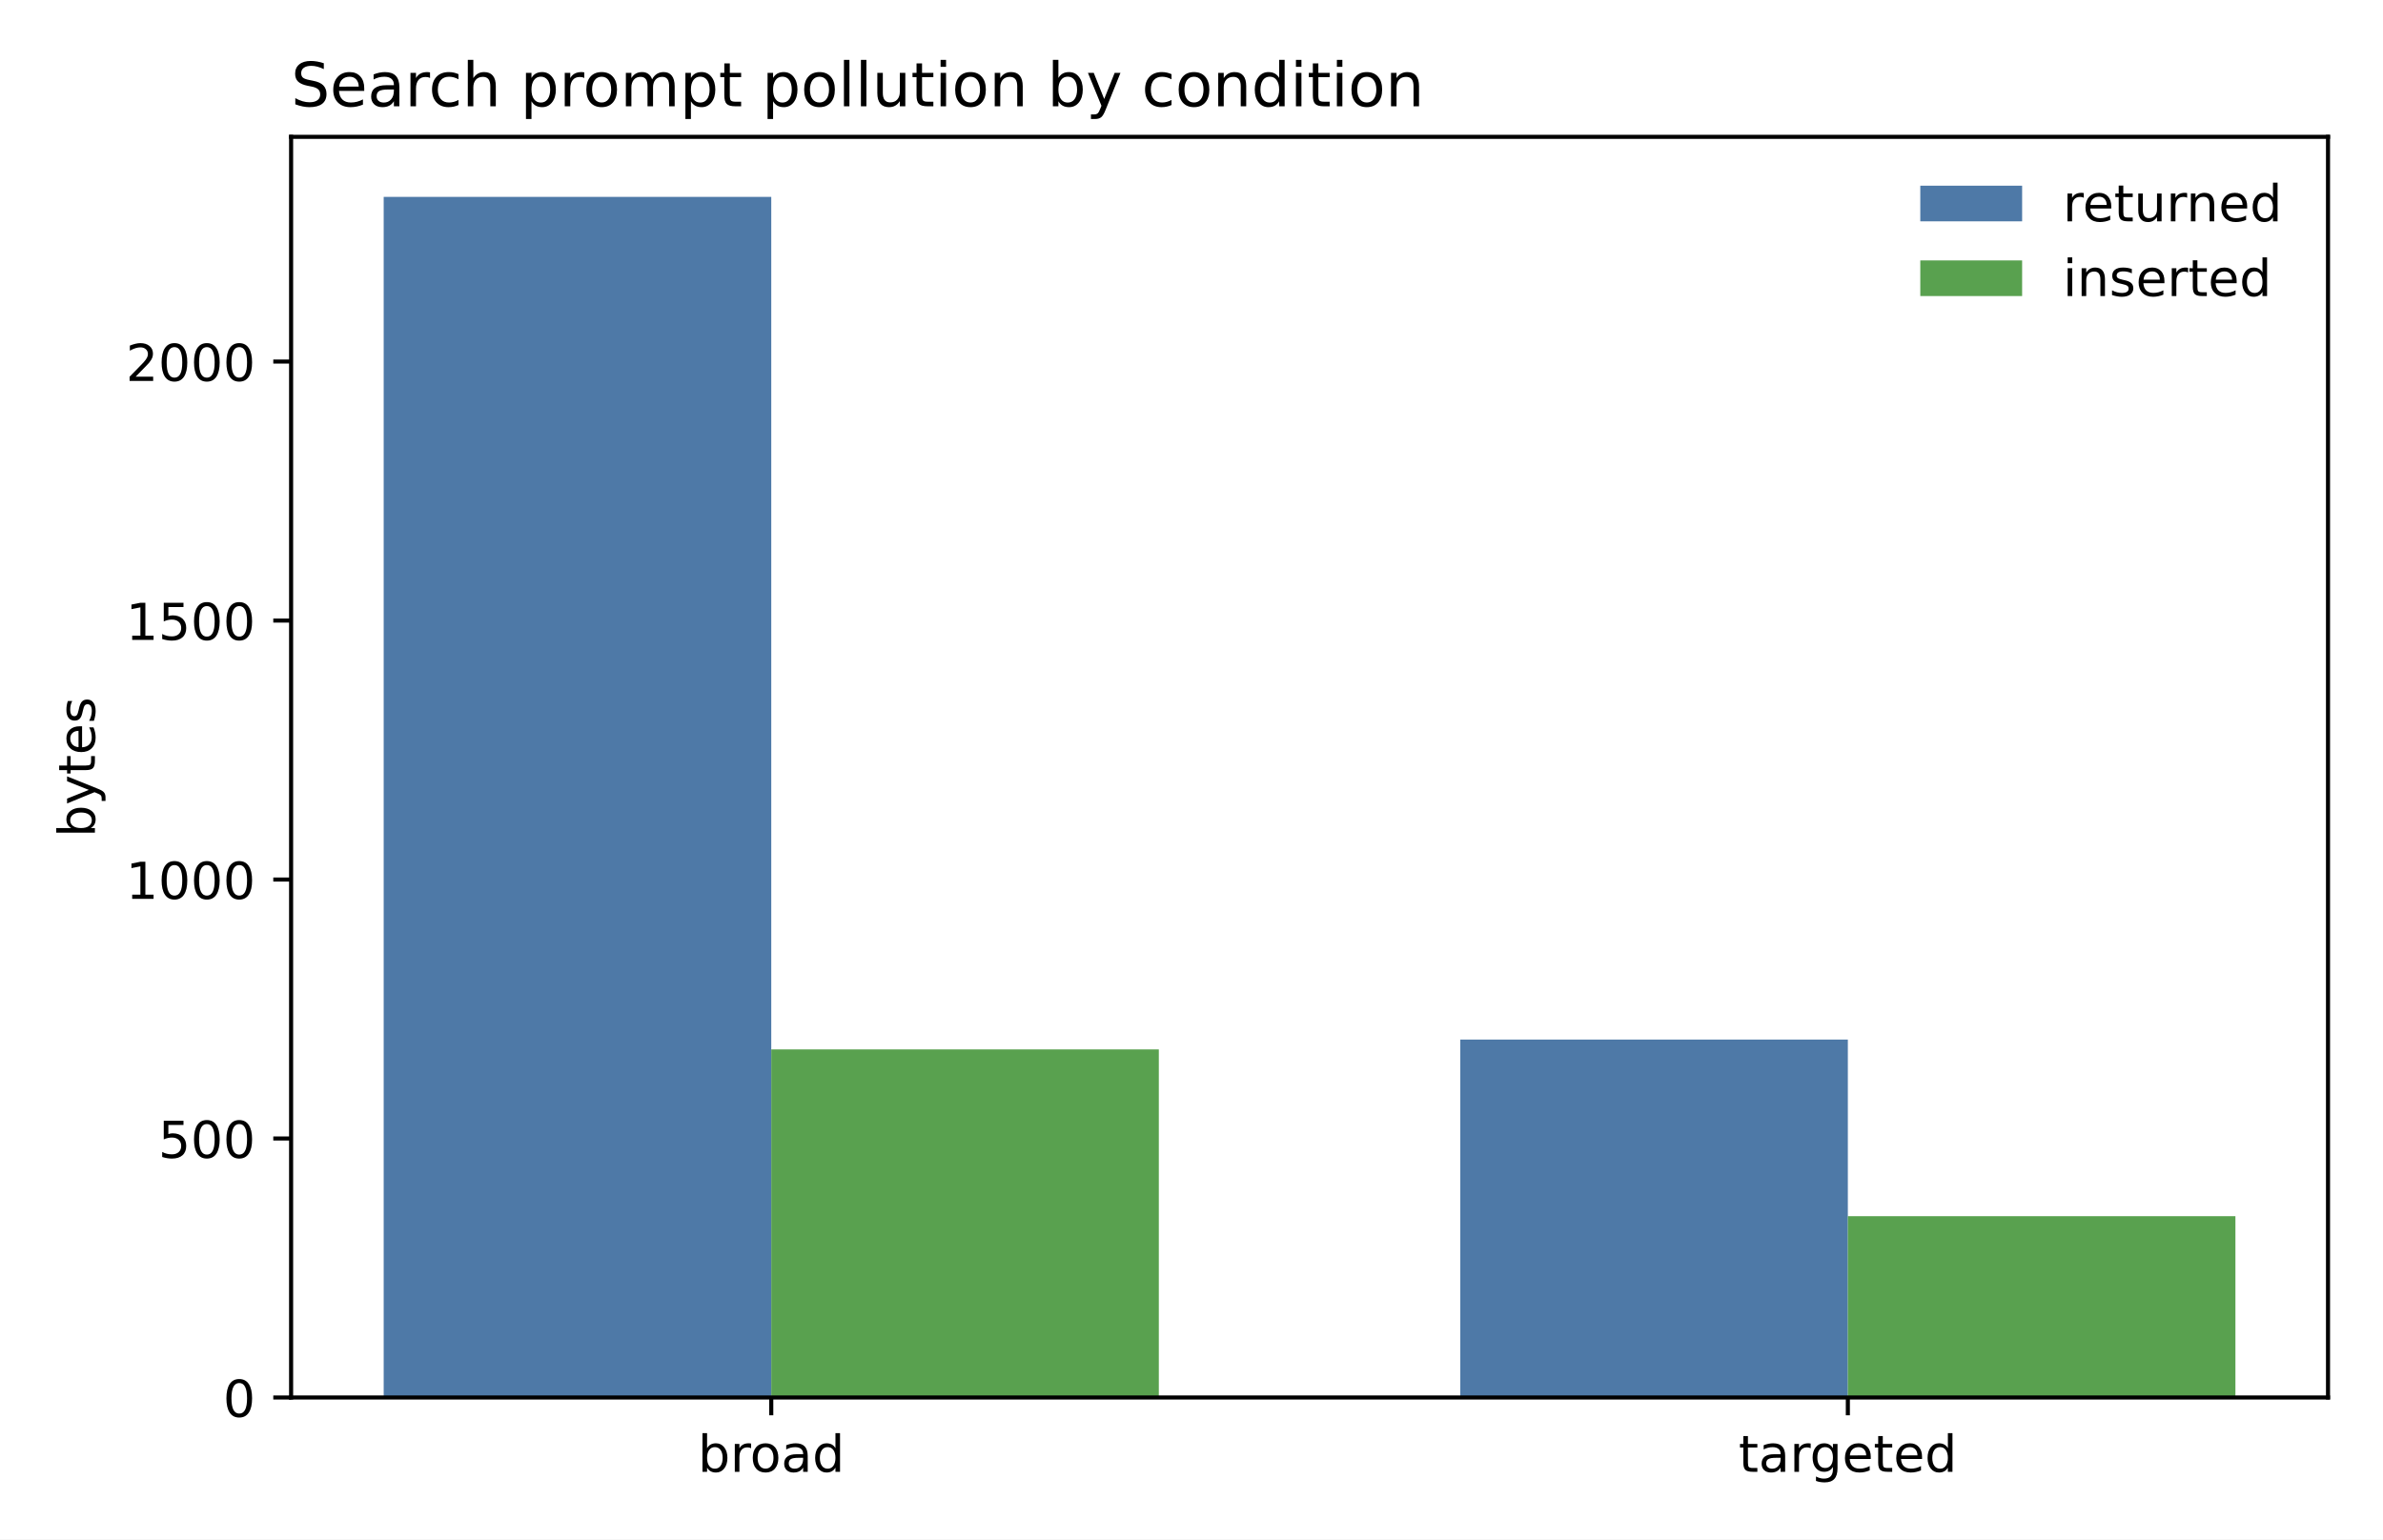
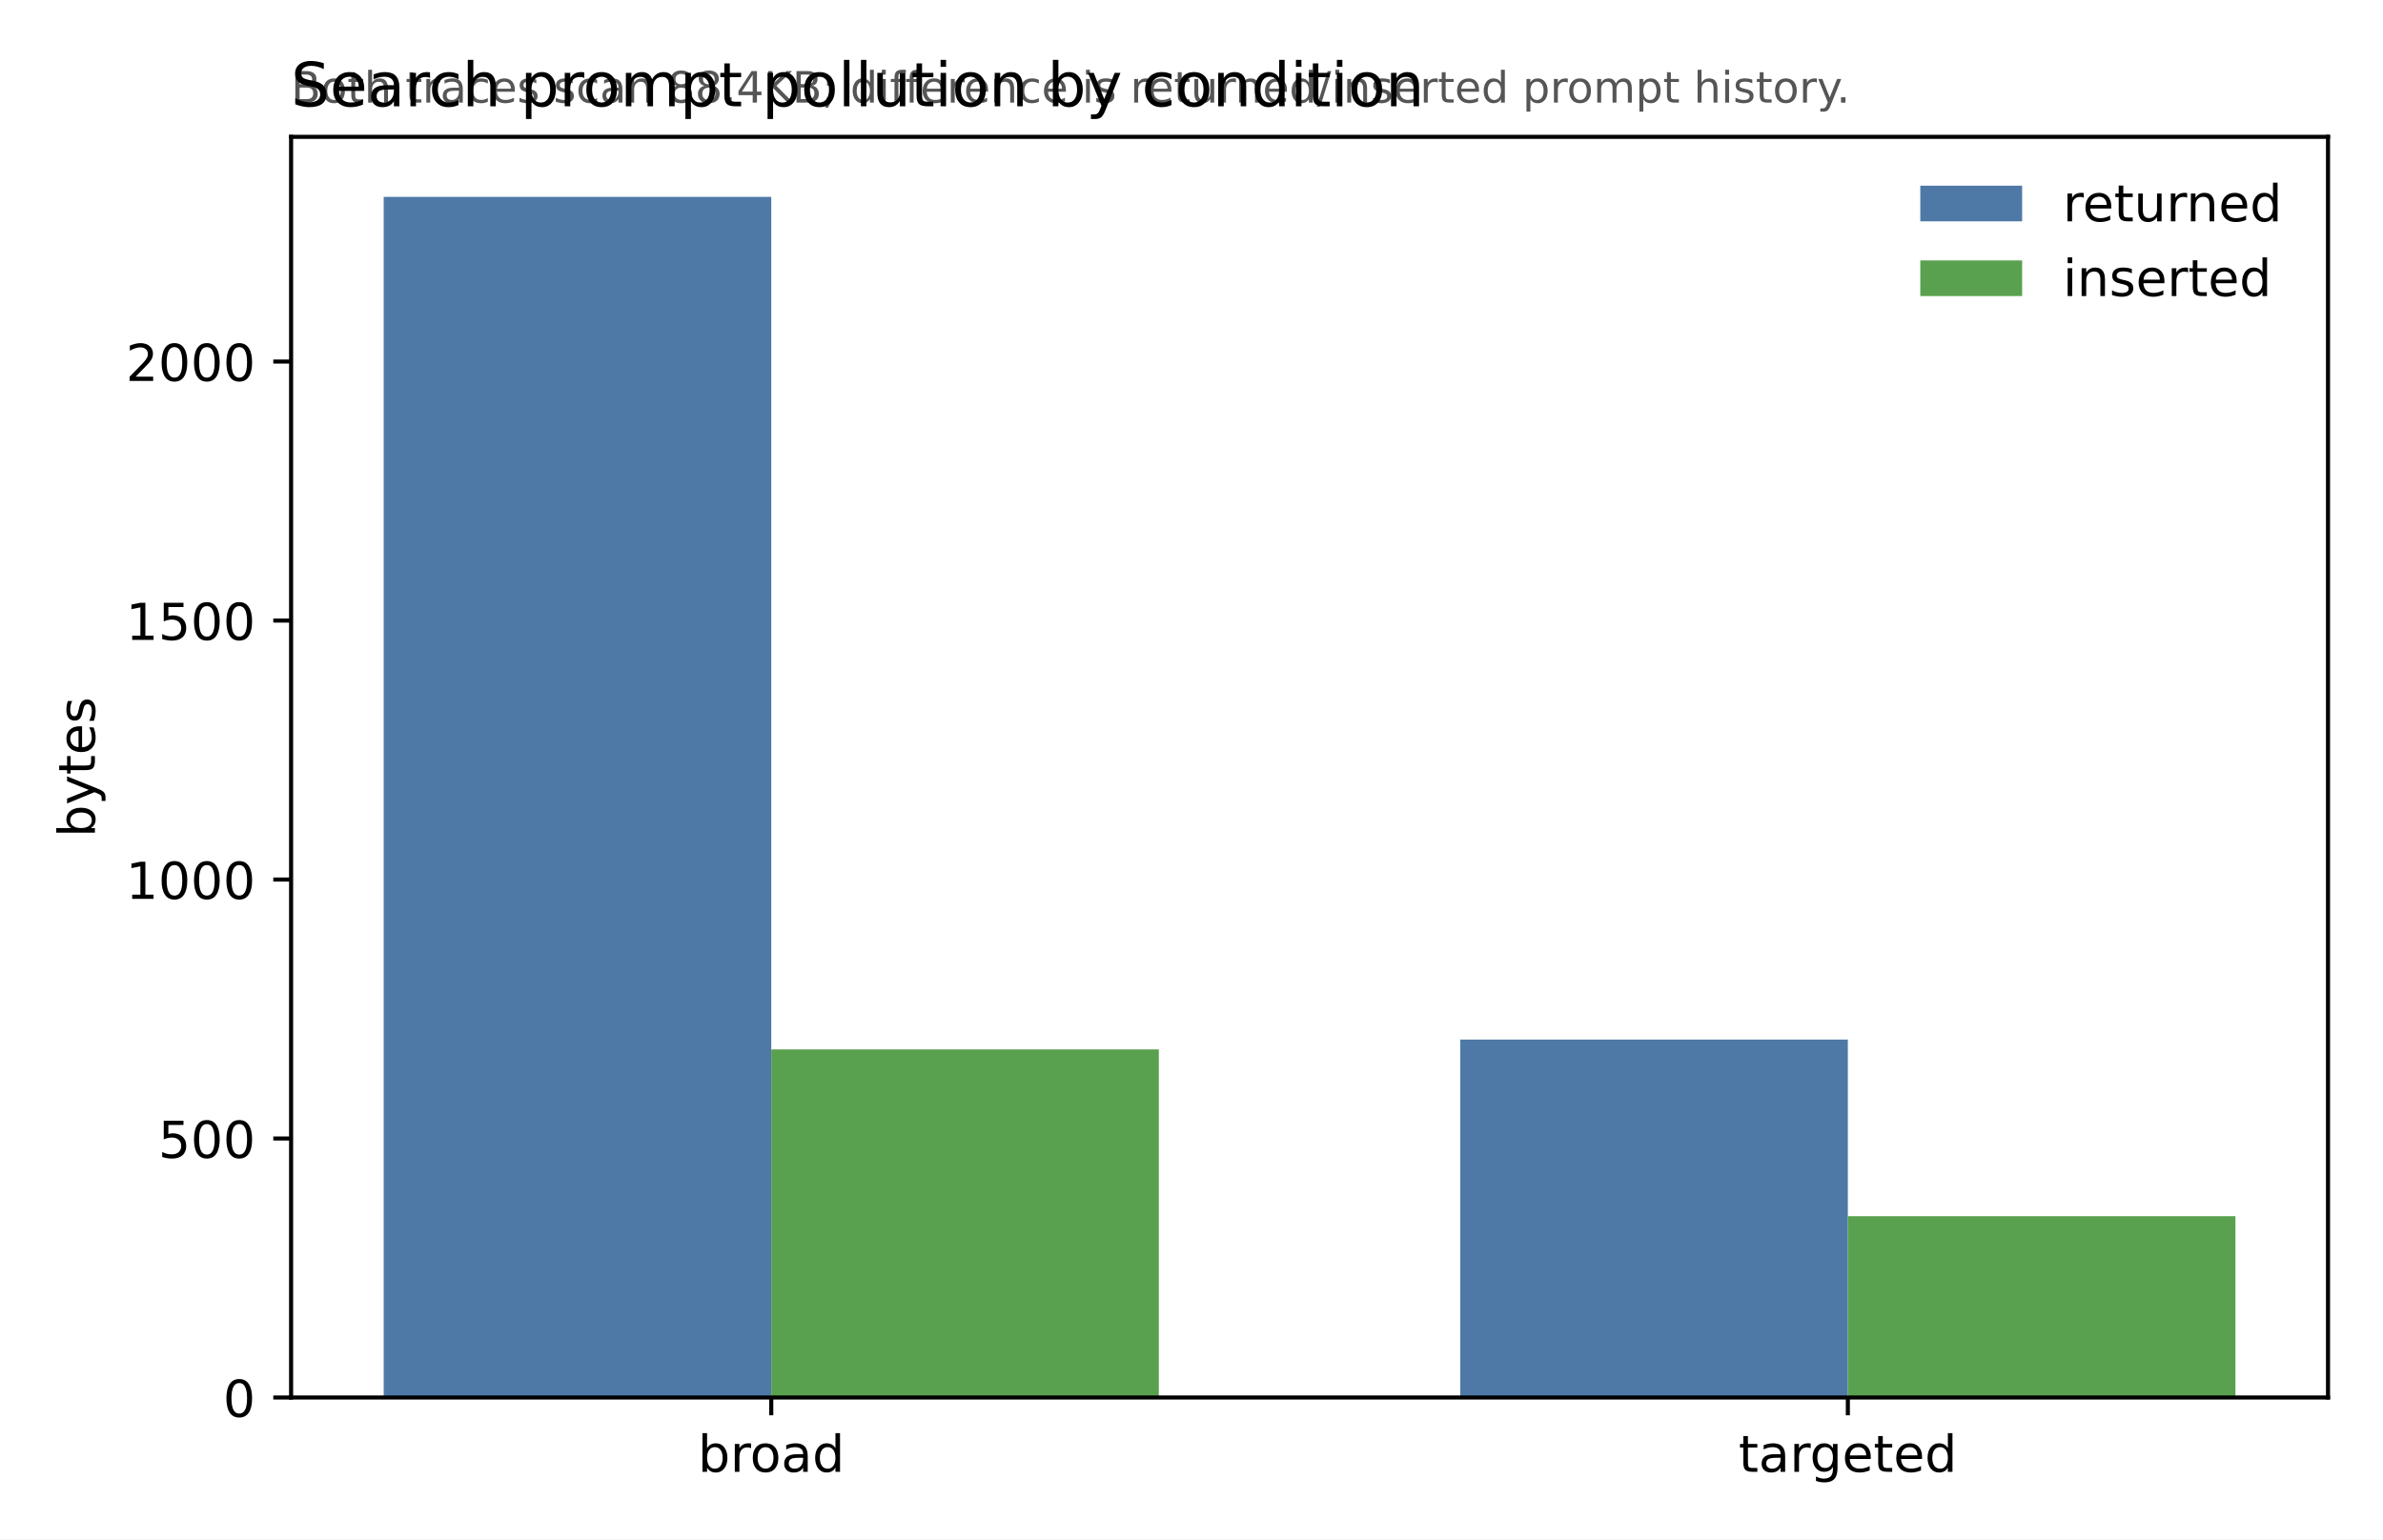
<svg xmlns="http://www.w3.org/2000/svg" xmlns:xlink="http://www.w3.org/1999/xlink" width="468pt" height="302.4pt" viewBox="0 0 468 302.4" version="1.1">
  <defs>
    <style type="text/css">*{stroke-linejoin: round; stroke-linecap: butt}</style>
  </defs>
  <g id="figure_1">
    <g id="patch_1">
      <path d="M 0 302.4  L 468 302.4  L 468 0  L 0 0  z " style="fill: #ffffff" />
    </g>
    <g id="axes_1">
      <g id="patch_2">
        <path d="M 57.17 274.52  L 457.2 274.52  L 457.2 26.88  L 57.17 26.88  z " style="fill: #ffffff" />
      </g>
      <g id="patch_3">
-         <path d="M 75.353 274.52  L 151.469 274.52  L 151.469 38.672  L 75.353 38.672  z " clip-path="url(#p40e9bee71d)" style="fill: #4e79a7" />
+         <path d="M 75.353 274.52  L 151.469 274.52  L 151.469 38.672  L 75.353 38.672  z " clip-path="url(#p3d61e616b3)" style="fill: #4e79a7" />
      </g>
      <g id="patch_4">
-         <path d="M 286.786 274.52  L 362.901 274.52  L 362.901 204.213  L 286.786 204.213  z " clip-path="url(#p40e9bee71d)" style="fill: #4e79a7" />
+         <path d="M 286.786 274.52  L 362.901 274.52  L 362.901 204.213  L 286.786 204.213  z " clip-path="url(#p3d61e616b3)" style="fill: #4e79a7" />
      </g>
      <g id="patch_5">
-         <path d="M 151.469 274.52  L 227.584 274.52  L 227.584 206.147  L 151.469 206.147  z " clip-path="url(#p40e9bee71d)" style="fill: #59a14f" />
+         <path d="M 151.469 274.52  L 227.584 274.52  L 227.584 206.147  L 151.469 206.147  z " clip-path="url(#p3d61e616b3)" style="fill: #59a14f" />
      </g>
      <g id="patch_6">
-         <path d="M 362.901 274.52  L 439.017 274.52  L 439.017 238.909  L 362.901 238.909  z " clip-path="url(#p40e9bee71d)" style="fill: #59a14f" />
+         <path d="M 362.901 274.52  L 439.017 274.52  L 439.017 238.909  L 362.901 238.909  z " clip-path="url(#p3d61e616b3)" style="fill: #59a14f" />
      </g>
      <g id="matplotlib.axis_1">
        <g id="xtick_1">
          <g id="line2d_1">
            <defs>
-               <path id="m422cef917a" d="M 0 0  L 0 3.5  " style="stroke: #000000; stroke-width: 0.8" />
+               <path id="m4317fa6d1b" d="M 0 0  L 0 3.5  " style="stroke: #000000; stroke-width: 0.8" />
            </defs>
            <g>
-               <use xlink:href="#m422cef917a" x="151.469" y="274.52" style="stroke: #000000; stroke-width: 0.8" />
+               <use xlink:href="#m4317fa6d1b" x="151.469" y="274.52" style="stroke: #000000; stroke-width: 0.8" />
            </g>
          </g>
          <g id="text_1">
            <g transform="translate(137.054 289.1184) scale(0.1 -0.1)">
              <defs>
                <path id="DejaVuSans-62" d="M 3116 1747  Q 3116 2381 2855 2742  Q 2594 3103 2138 3103  Q 1681 3103 1420 2742  Q 1159 2381 1159 1747  Q 1159 1113 1420 752  Q 1681 391 2138 391  Q 2594 391 2855 752  Q 3116 1113 3116 1747  z M 1159 2969  Q 1341 3281 1617 3432  Q 1894 3584 2278 3584  Q 2916 3584 3314 3078  Q 3713 2572 3713 1747  Q 3713 922 3314 415  Q 2916 -91 2278 -91  Q 1894 -91 1617 61  Q 1341 213 1159 525  L 1159 0  L 581 0  L 581 4863  L 1159 4863  L 1159 2969  z " transform="scale(0.015625)" />
                <path id="DejaVuSans-72" d="M 2631 2963  Q 2534 3019 2420 3045  Q 2306 3072 2169 3072  Q 1681 3072 1420 2755  Q 1159 2438 1159 1844  L 1159 0  L 581 0  L 581 3500  L 1159 3500  L 1159 2956  Q 1341 3275 1631 3429  Q 1922 3584 2338 3584  Q 2397 3584 2469 3576  Q 2541 3569 2628 3553  L 2631 2963  z " transform="scale(0.015625)" />
                <path id="DejaVuSans-6f" d="M 1959 3097  Q 1497 3097 1228 2736  Q 959 2375 959 1747  Q 959 1119 1226 758  Q 1494 397 1959 397  Q 2419 397 2687 759  Q 2956 1122 2956 1747  Q 2956 2369 2687 2733  Q 2419 3097 1959 3097  z M 1959 3584  Q 2709 3584 3137 3096  Q 3566 2609 3566 1747  Q 3566 888 3137 398  Q 2709 -91 1959 -91  Q 1206 -91 779 398  Q 353 888 353 1747  Q 353 2609 779 3096  Q 1206 3584 1959 3584  z " transform="scale(0.015625)" />
                <path id="DejaVuSans-61" d="M 2194 1759  Q 1497 1759 1228 1600  Q 959 1441 959 1056  Q 959 750 1161 570  Q 1363 391 1709 391  Q 2188 391 2477 730  Q 2766 1069 2766 1631  L 2766 1759  L 2194 1759  z M 3341 1997  L 3341 0  L 2766 0  L 2766 531  Q 2569 213 2275 61  Q 1981 -91 1556 -91  Q 1019 -91 701 211  Q 384 513 384 1019  Q 384 1609 779 1909  Q 1175 2209 1959 2209  L 2766 2209  L 2766 2266  Q 2766 2663 2505 2880  Q 2244 3097 1772 3097  Q 1472 3097 1187 3025  Q 903 2953 641 2809  L 641 3341  Q 956 3463 1253 3523  Q 1550 3584 1831 3584  Q 2591 3584 2966 3190  Q 3341 2797 3341 1997  z " transform="scale(0.015625)" />
                <path id="DejaVuSans-64" d="M 2906 2969  L 2906 4863  L 3481 4863  L 3481 0  L 2906 0  L 2906 525  Q 2725 213 2448 61  Q 2172 -91 1784 -91  Q 1150 -91 751 415  Q 353 922 353 1747  Q 353 2572 751 3078  Q 1150 3584 1784 3584  Q 2172 3584 2448 3432  Q 2725 3281 2906 2969  z M 947 1747  Q 947 1113 1208 752  Q 1469 391 1925 391  Q 2381 391 2643 752  Q 2906 1113 2906 1747  Q 2906 2381 2643 2742  Q 2381 3103 1925 3103  Q 1469 3103 1208 2742  Q 947 2381 947 1747  z " transform="scale(0.015625)" />
              </defs>
              <use xlink:href="#DejaVuSans-62" />
              <use xlink:href="#DejaVuSans-72" x="63.477" />
              <use xlink:href="#DejaVuSans-6f" x="102.34" />
              <use xlink:href="#DejaVuSans-61" x="163.521" />
              <use xlink:href="#DejaVuSans-64" x="224.801" />
            </g>
          </g>
        </g>
        <g id="xtick_2">
          <g id="line2d_2">
            <g>
-               <use xlink:href="#m422cef917a" x="362.901" y="274.52" style="stroke: #000000; stroke-width: 0.8" />
+               <use xlink:href="#m4317fa6d1b" x="362.901" y="274.52" style="stroke: #000000; stroke-width: 0.8" />
            </g>
          </g>
          <g id="text_2">
            <g transform="translate(341.4473 289.1184) scale(0.1 -0.1)">
              <defs>
                <path id="DejaVuSans-74" d="M 1172 4494  L 1172 3500  L 2356 3500  L 2356 3053  L 1172 3053  L 1172 1153  Q 1172 725 1289 603  Q 1406 481 1766 481  L 2356 481  L 2356 0  L 1766 0  Q 1100 0 847 248  Q 594 497 594 1153  L 594 3053  L 172 3053  L 172 3500  L 594 3500  L 594 4494  L 1172 4494  z " transform="scale(0.015625)" />
                <path id="DejaVuSans-67" d="M 2906 1791  Q 2906 2416 2648 2759  Q 2391 3103 1925 3103  Q 1463 3103 1205 2759  Q 947 2416 947 1791  Q 947 1169 1205 825  Q 1463 481 1925 481  Q 2391 481 2648 825  Q 2906 1169 2906 1791  z M 3481 434  Q 3481 -459 3084 -895  Q 2688 -1331 1869 -1331  Q 1566 -1331 1297 -1286  Q 1028 -1241 775 -1147  L 775 -588  Q 1028 -725 1275 -790  Q 1522 -856 1778 -856  Q 2344 -856 2625 -561  Q 2906 -266 2906 331  L 2906 616  Q 2728 306 2450 153  Q 2172 0 1784 0  Q 1141 0 747 490  Q 353 981 353 1791  Q 353 2603 747 3093  Q 1141 3584 1784 3584  Q 2172 3584 2450 3431  Q 2728 3278 2906 2969  L 2906 3500  L 3481 3500  L 3481 434  z " transform="scale(0.015625)" />
                <path id="DejaVuSans-65" d="M 3597 1894  L 3597 1613  L 953 1613  Q 991 1019 1311 708  Q 1631 397 2203 397  Q 2534 397 2845 478  Q 3156 559 3463 722  L 3463 178  Q 3153 47 2828 -22  Q 2503 -91 2169 -91  Q 1331 -91 842 396  Q 353 884 353 1716  Q 353 2575 817 3079  Q 1281 3584 2069 3584  Q 2775 3584 3186 3129  Q 3597 2675 3597 1894  z M 3022 2063  Q 3016 2534 2758 2815  Q 2500 3097 2075 3097  Q 1594 3097 1305 2825  Q 1016 2553 972 2059  L 3022 2063  z " transform="scale(0.015625)" />
              </defs>
              <use xlink:href="#DejaVuSans-74" />
              <use xlink:href="#DejaVuSans-61" x="39.209" />
              <use xlink:href="#DejaVuSans-72" x="100.488" />
              <use xlink:href="#DejaVuSans-67" x="139.852" />
              <use xlink:href="#DejaVuSans-65" x="203.328" />
              <use xlink:href="#DejaVuSans-74" x="264.852" />
              <use xlink:href="#DejaVuSans-65" x="304.061" />
              <use xlink:href="#DejaVuSans-64" x="365.584" />
            </g>
          </g>
        </g>
      </g>
      <g id="matplotlib.axis_2">
        <g id="ytick_1">
          <g id="line2d_3">
            <defs>
-               <path id="m26709b781e" d="M 0 0  L -3.5 0  " style="stroke: #000000; stroke-width: 0.8" />
+               <path id="mb0500acea9" d="M 0 0  L -3.5 0  " style="stroke: #000000; stroke-width: 0.8" />
            </defs>
            <g>
-               <use xlink:href="#m26709b781e" x="57.17" y="274.52" style="stroke: #000000; stroke-width: 0.8" />
+               <use xlink:href="#mb0500acea9" x="57.17" y="274.52" style="stroke: #000000; stroke-width: 0.8" />
            </g>
          </g>
          <g id="text_3">
            <g transform="translate(43.8075 278.3192) scale(0.1 -0.1)">
              <defs>
                <path id="DejaVuSans-30" d="M 2034 4250  Q 1547 4250 1301 3770  Q 1056 3291 1056 2328  Q 1056 1369 1301 889  Q 1547 409 2034 409  Q 2525 409 2770 889  Q 3016 1369 3016 2328  Q 3016 3291 2770 3770  Q 2525 4250 2034 4250  z M 2034 4750  Q 2819 4750 3233 4129  Q 3647 3509 3647 2328  Q 3647 1150 3233 529  Q 2819 -91 2034 -91  Q 1250 -91 836 529  Q 422 1150 422 2328  Q 422 3509 836 4129  Q 1250 4750 2034 4750  z " transform="scale(0.015625)" />
              </defs>
              <use xlink:href="#DejaVuSans-30" />
            </g>
          </g>
        </g>
        <g id="ytick_2">
          <g id="line2d_4">
            <g>
-               <use xlink:href="#m26709b781e" x="57.17" y="223.647" style="stroke: #000000; stroke-width: 0.8" />
+               <use xlink:href="#mb0500acea9" x="57.17" y="223.647" style="stroke: #000000; stroke-width: 0.8" />
            </g>
          </g>
          <g id="text_4">
            <g transform="translate(31.0825 227.4461) scale(0.1 -0.1)">
              <defs>
                <path id="DejaVuSans-35" d="M 691 4666  L 3169 4666  L 3169 4134  L 1269 4134  L 1269 2991  Q 1406 3038 1543 3061  Q 1681 3084 1819 3084  Q 2600 3084 3056 2656  Q 3513 2228 3513 1497  Q 3513 744 3044 326  Q 2575 -91 1722 -91  Q 1428 -91 1123 -41  Q 819 9 494 109  L 494 744  Q 775 591 1075 516  Q 1375 441 1709 441  Q 2250 441 2565 725  Q 2881 1009 2881 1497  Q 2881 1984 2565 2268  Q 2250 2553 1709 2553  Q 1456 2553 1204 2497  Q 953 2441 691 2322  L 691 4666  z " transform="scale(0.015625)" />
              </defs>
              <use xlink:href="#DejaVuSans-35" />
              <use xlink:href="#DejaVuSans-30" x="63.623" />
              <use xlink:href="#DejaVuSans-30" x="127.246" />
            </g>
          </g>
        </g>
        <g id="ytick_3">
          <g id="line2d_5">
            <g>
-               <use xlink:href="#m26709b781e" x="57.17" y="172.774" style="stroke: #000000; stroke-width: 0.8" />
+               <use xlink:href="#mb0500acea9" x="57.17" y="172.774" style="stroke: #000000; stroke-width: 0.8" />
            </g>
          </g>
          <g id="text_5">
            <g transform="translate(24.72 176.573) scale(0.1 -0.1)">
              <defs>
                <path id="DejaVuSans-31" d="M 794 531  L 1825 531  L 1825 4091  L 703 3866  L 703 4441  L 1819 4666  L 2450 4666  L 2450 531  L 3481 531  L 3481 0  L 794 0  L 794 531  z " transform="scale(0.015625)" />
              </defs>
              <use xlink:href="#DejaVuSans-31" />
              <use xlink:href="#DejaVuSans-30" x="63.623" />
              <use xlink:href="#DejaVuSans-30" x="127.246" />
              <use xlink:href="#DejaVuSans-30" x="190.869" />
            </g>
          </g>
        </g>
        <g id="ytick_4">
          <g id="line2d_6">
            <g>
-               <use xlink:href="#m26709b781e" x="57.17" y="121.901" style="stroke: #000000; stroke-width: 0.8" />
+               <use xlink:href="#mb0500acea9" x="57.17" y="121.901" style="stroke: #000000; stroke-width: 0.8" />
            </g>
          </g>
          <g id="text_6">
            <g transform="translate(24.72 125.7) scale(0.1 -0.1)">
              <use xlink:href="#DejaVuSans-31" />
              <use xlink:href="#DejaVuSans-35" x="63.623" />
              <use xlink:href="#DejaVuSans-30" x="127.246" />
              <use xlink:href="#DejaVuSans-30" x="190.869" />
            </g>
          </g>
        </g>
        <g id="ytick_5">
          <g id="line2d_7">
            <g>
-               <use xlink:href="#m26709b781e" x="57.17" y="71.028" style="stroke: #000000; stroke-width: 0.8" />
+               <use xlink:href="#mb0500acea9" x="57.17" y="71.028" style="stroke: #000000; stroke-width: 0.8" />
            </g>
          </g>
          <g id="text_7">
            <g transform="translate(24.72 74.82688) scale(0.1 -0.1)">
              <defs>
                <path id="DejaVuSans-32" d="M 1228 531  L 3431 531  L 3431 0  L 469 0  L 469 531  Q 828 903 1448 1529  Q 2069 2156 2228 2338  Q 2531 2678 2651 2914  Q 2772 3150 2772 3378  Q 2772 3750 2511 3984  Q 2250 4219 1831 4219  Q 1534 4219 1204 4116  Q 875 4013 500 3803  L 500 4441  Q 881 4594 1212 4672  Q 1544 4750 1819 4750  Q 2544 4750 2975 4387  Q 3406 4025 3406 3419  Q 3406 3131 3298 2873  Q 3191 2616 2906 2266  Q 2828 2175 2409 1742  Q 1991 1309 1228 531  z " transform="scale(0.015625)" />
              </defs>
              <use xlink:href="#DejaVuSans-32" />
              <use xlink:href="#DejaVuSans-30" x="63.623" />
              <use xlink:href="#DejaVuSans-30" x="127.246" />
              <use xlink:href="#DejaVuSans-30" x="190.869" />
            </g>
          </g>
        </g>
        <g id="text_8">
          <g transform="translate(18.64031 164.475) rotate(-90) scale(0.1 -0.1)">
            <defs>
              <path id="DejaVuSans-79" d="M 2059 -325  Q 1816 -950 1584 -1140  Q 1353 -1331 966 -1331  L 506 -1331  L 506 -850  L 844 -850  Q 1081 -850 1212 -737  Q 1344 -625 1503 -206  L 1606 56  L 191 3500  L 800 3500  L 1894 763  L 2988 3500  L 3597 3500  L 2059 -325  z " transform="scale(0.015625)" />
              <path id="DejaVuSans-73" d="M 2834 3397  L 2834 2853  Q 2591 2978 2328 3040  Q 2066 3103 1784 3103  Q 1356 3103 1142 2972  Q 928 2841 928 2578  Q 928 2378 1081 2264  Q 1234 2150 1697 2047  L 1894 2003  Q 2506 1872 2764 1633  Q 3022 1394 3022 966  Q 3022 478 2636 193  Q 2250 -91 1575 -91  Q 1294 -91 989 -36  Q 684 19 347 128  L 347 722  Q 666 556 975 473  Q 1284 391 1588 391  Q 1994 391 2212 530  Q 2431 669 2431 922  Q 2431 1156 2273 1281  Q 2116 1406 1581 1522  L 1381 1569  Q 847 1681 609 1914  Q 372 2147 372 2553  Q 372 3047 722 3315  Q 1072 3584 1716 3584  Q 2034 3584 2315 3537  Q 2597 3491 2834 3397  z " transform="scale(0.015625)" />
            </defs>
            <use xlink:href="#DejaVuSans-62" />
            <use xlink:href="#DejaVuSans-79" x="63.477" />
            <use xlink:href="#DejaVuSans-74" x="122.656" />
            <use xlink:href="#DejaVuSans-65" x="161.865" />
            <use xlink:href="#DejaVuSans-73" x="223.389" />
          </g>
        </g>
      </g>
      <g id="patch_7">
        <path d="M 57.17 274.52  L 57.17 26.88  " style="fill: none; stroke: #000000; stroke-width: 0.8; stroke-linejoin: miter; stroke-linecap: square" />
      </g>
      <g id="patch_8">
        <path d="M 457.2 274.52  L 457.2 26.88  " style="fill: none; stroke: #000000; stroke-width: 0.8; stroke-linejoin: miter; stroke-linecap: square" />
      </g>
      <g id="patch_9">
        <path d="M 57.17 274.52  L 457.2 274.52  " style="fill: none; stroke: #000000; stroke-width: 0.8; stroke-linejoin: miter; stroke-linecap: square" />
      </g>
      <g id="patch_10">
        <path d="M 57.17 26.88  L 457.2 26.88  " style="fill: none; stroke: #000000; stroke-width: 0.8; stroke-linejoin: miter; stroke-linecap: square" />
      </g>
      <g id="text_9">
+         <g style="fill: #555555" transform="translate(57.17 20.15947) scale(0.085 -0.085)">
+           <defs>
+             <path id="DejaVuSans-42" d="M 1259 2228  L 1259 519  L 2272 519  Q 2781 519 3026 730  Q 3272 941 3272 1375  Q 3272 1813 3026 2020  Q 2781 2228 2272 2228  L 1259 2228  z M 1259 4147  L 1259 2741  L 2194 2741  Q 2656 2741 2882 2914  Q 3109 3088 3109 3444  Q 3109 3797 2882 3972  Q 2656 4147 2194 4147  L 1259 4147  z M 628 4666  L 2241 4666  Q 2963 4666 3353 4366  Q 3744 4066 3744 3513  Q 3744 3084 3544 2831  Q 3344 2578 2956 2516  Q 3422 2416 3680 2098  Q 3938 1781 3938 1306  Q 3938 681 3513 340  Q 3088 0 2303 0  L 628 0  L 628 4666  z " transform="scale(0.015625)" />
+             <path id="DejaVuSans-68" d="M 3513 2113  L 3513 0  L 2938 0  L 2938 2094  Q 2938 2591 2744 2837  Q 2550 3084 2163 3084  Q 1697 3084 1428 2787  Q 1159 2491 1159 1978  L 1159 0  L 581 0  L 581 4863  L 1159 4863  L 1159 2956  Q 1366 3272 1645 3428  Q 1925 3584 2291 3584  Q 2894 3584 3203 3211  Q 3513 2838 3513 2113  z " transform="scale(0.015625)" />
+             <path id="DejaVuSans-20" transform="scale(0.015625)" />
+             <path id="DejaVuSans-63" d="M 3122 3366  L 3122 2828  Q 2878 2963 2633 3030  Q 2388 3097 2138 3097  Q 1578 3097 1268 2742  Q 959 2388 959 1747  Q 959 1106 1268 751  Q 1578 397 2138 397  Q 2388 397 2633 464  Q 2878 531 3122 666  L 3122 134  Q 2881 22 2623 -34  Q 2366 -91 2075 -91  Q 1284 -91 818 406  Q 353 903 353 1747  Q 353 2603 823 3093  Q 1294 3584 2113 3584  Q 2378 3584 2631 3529  Q 2884 3475 3122 3366  z " transform="scale(0.015625)" />
+             <path id="DejaVuSans-6e" d="M 3513 2113  L 3513 0  L 2938 0  L 2938 2094  Q 2938 2591 2744 2837  Q 2550 3084 2163 3084  Q 1697 3084 1428 2787  Q 1159 2491 1159 1978  L 1159 0  L 581 0  L 581 3500  L 1159 3500  L 1159 2956  Q 1366 3272 1645 3428  Q 1925 3584 2291 3584  Q 2894 3584 3203 3211  Q 3513 2838 3513 2113  z " transform="scale(0.015625)" />
+             <path id="DejaVuSans-38" d="M 2034 2216  Q 1584 2216 1326 1975  Q 1069 1734 1069 1313  Q 1069 891 1326 650  Q 1584 409 2034 409  Q 2484 409 2743 651  Q 3003 894 3003 1313  Q 3003 1734 2745 1975  Q 2488 2216 2034 2216  z M 1403 2484  Q 997 2584 770 2862  Q 544 3141 544 3541  Q 544 4100 942 4425  Q 1341 4750 2034 4750  Q 2731 4750 3128 4425  Q 3525 4100 3525 3541  Q 3525 3141 3298 2862  Q 3072 2584 2669 2484  Q 3125 2378 3379 2068  Q 3634 1759 3634 1313  Q 3634 634 3220 271  Q 2806 -91 2034 -91  Q 1263 -91 848 271  Q 434 634 434 1313  Q 434 1759 690 2068  Q 947 2378 1403 2484  z M 1172 3481  Q 1172 3119 1398 2916  Q 1625 2713 2034 2713  Q 2441 2713 2670 2916  Q 2900 3119 2900 3481  Q 2900 3844 2670 4047  Q 2441 4250 2034 4250  Q 1625 4250 1398 4047  Q 1172 3844 1172 3481  z " transform="scale(0.015625)" />
+             <path id="DejaVuSans-2e" d="M 684 794  L 1344 794  L 1344 0  L 684 0  L 684 794  z " transform="scale(0.015625)" />
+             <path id="DejaVuSans-34" d="M 2419 4116  L 825 1625  L 2419 1625  L 2419 4116  z M 2253 4666  L 3047 4666  L 3047 1625  L 3713 1625  L 3713 1100  L 3047 1100  L 3047 0  L 2419 0  L 2419 1100  L 313 1100  L 313 1709  L 2253 4666  z " transform="scale(0.015625)" />
+             <path id="DejaVuSans-4b" d="M 628 4666  L 1259 4666  L 1259 2694  L 3353 4666  L 4166 4666  L 1850 2491  L 4331 0  L 3500 0  L 1259 2247  L 1259 0  L 628 0  L 628 4666  z " transform="scale(0.015625)" />
+             <path id="DejaVuSans-3b" d="M 750 3309  L 1409 3309  L 1409 2516  L 750 2516  L 750 3309  z M 750 794  L 1409 794  L 1409 256  L 897 -744  L 494 -744  L 750 256  L 750 794  z " transform="scale(0.015625)" />
+             <path id="DejaVuSans-69" d="M 603 3500  L 1178 3500  L 1178 0  L 603 0  L 603 3500  z M 603 4863  L 1178 4863  L 1178 4134  L 603 4134  L 603 4863  z " transform="scale(0.015625)" />
+             <path id="DejaVuSans-66" d="M 2375 4863  L 2375 4384  L 1825 4384  Q 1516 4384 1395 4259  Q 1275 4134 1275 3809  L 1275 3500  L 2222 3500  L 2222 3053  L 1275 3053  L 1275 0  L 697 0  L 697 3053  L 147 3053  L 147 3500  L 697 3500  L 697 3744  Q 697 4328 969 4595  Q 1241 4863 1831 4863  L 2375 4863  z " transform="scale(0.015625)" />
+             <path id="DejaVuSans-75" d="M 544 1381  L 544 3500  L 1119 3500  L 1119 1403  Q 1119 906 1312 657  Q 1506 409 1894 409  Q 2359 409 2629 706  Q 2900 1003 2900 1516  L 2900 3500  L 3475 3500  L 3475 0  L 2900 0  L 2900 538  Q 2691 219 2414 64  Q 2138 -91 1772 -91  Q 1169 -91 856 284  Q 544 659 544 1381  z M 1991 3584  L 1991 3584  z " transform="scale(0.015625)" />
+             <path id="DejaVuSans-2f" d="M 1625 4666  L 2156 4666  L 531 -594  L 0 -594  L 1625 4666  z " transform="scale(0.015625)" />
+             <path id="DejaVuSans-70" d="M 1159 525  L 1159 -1331  L 581 -1331  L 581 3500  L 1159 3500  L 1159 2969  Q 1341 3281 1617 3432  Q 1894 3584 2278 3584  Q 2916 3584 3314 3078  Q 3713 2572 3713 1747  Q 3713 922 3314 415  Q 2916 -91 2278 -91  Q 1894 -91 1617 61  Q 1341 213 1159 525  z M 3116 1747  Q 3116 2381 2855 2742  Q 2594 3103 2138 3103  Q 1681 3103 1420 2742  Q 1159 2381 1159 1747  Q 1159 1113 1420 752  Q 1681 391 2138 391  Q 2594 391 2855 752  Q 3116 1113 3116 1747  z " transform="scale(0.015625)" />
+             <path id="DejaVuSans-6d" d="M 3328 2828  Q 3544 3216 3844 3400  Q 4144 3584 4550 3584  Q 5097 3584 5394 3201  Q 5691 2819 5691 2113  L 5691 0  L 5113 0  L 5113 2094  Q 5113 2597 4934 2840  Q 4756 3084 4391 3084  Q 3944 3084 3684 2787  Q 3425 2491 3425 1978  L 3425 0  L 2847 0  L 2847 2094  Q 2847 2600 2669 2842  Q 2491 3084 2119 3084  Q 1678 3084 1418 2786  Q 1159 2488 1159 1978  L 1159 0  L 581 0  L 581 3500  L 1159 3500  L 1159 2956  Q 1356 3278 1631 3431  Q 1906 3584 2284 3584  Q 2666 3584 2933 3390  Q 3200 3197 3328 2828  z " transform="scale(0.015625)" />
+           </defs>
+           <use xlink:href="#DejaVuSans-42" />
+           <use xlink:href="#DejaVuSans-6f" x="68.604" />
+           <use xlink:href="#DejaVuSans-74" x="129.785" />
+           <use xlink:href="#DejaVuSans-68" x="168.994" />
+           <use xlink:href="#DejaVuSans-20" x="232.373" />
+           <use xlink:href="#DejaVuSans-74" x="264.16" />
+           <use xlink:href="#DejaVuSans-72" x="303.369" />
+           <use xlink:href="#DejaVuSans-61" x="344.482" />
+           <use xlink:href="#DejaVuSans-63" x="405.762" />
+           <use xlink:href="#DejaVuSans-65" x="460.742" />
+           <use xlink:href="#DejaVuSans-73" x="522.266" />
+           <use xlink:href="#DejaVuSans-20" x="574.365" />
+           <use xlink:href="#DejaVuSans-73" x="606.152" />
+           <use xlink:href="#DejaVuSans-63" x="658.252" />
+           <use xlink:href="#DejaVuSans-61" x="713.232" />
+           <use xlink:href="#DejaVuSans-6e" x="774.512" />
+           <use xlink:href="#DejaVuSans-20" x="837.891" />
+           <use xlink:href="#DejaVuSans-38" x="869.678" />
+           <use xlink:href="#DejaVuSans-38" x="933.301" />
+           <use xlink:href="#DejaVuSans-2e" x="996.924" />
+           <use xlink:href="#DejaVuSans-34" x="1028.711" />
+           <use xlink:href="#DejaVuSans-4b" x="1092.334" />
+           <use xlink:href="#DejaVuSans-42" x="1157.91" />
+           <use xlink:href="#DejaVuSans-3b" x="1226.514" />
+           <use xlink:href="#DejaVuSans-20" x="1260.205" />
+           <use xlink:href="#DejaVuSans-64" x="1291.992" />
+           <use xlink:href="#DejaVuSans-69" x="1355.469" />
+           <use xlink:href="#DejaVuSans-66" x="1383.252" />
+           <use xlink:href="#DejaVuSans-66" x="1418.457" />
+           <use xlink:href="#DejaVuSans-65" x="1453.662" />
+           <use xlink:href="#DejaVuSans-72" x="1515.186" />
+           <use xlink:href="#DejaVuSans-65" x="1554.049" />
+           <use xlink:href="#DejaVuSans-6e" x="1615.572" />
+           <use xlink:href="#DejaVuSans-63" x="1678.951" />
+           <use xlink:href="#DejaVuSans-65" x="1733.932" />
+           <use xlink:href="#DejaVuSans-20" x="1795.455" />
+           <use xlink:href="#DejaVuSans-69" x="1827.242" />
+           <use xlink:href="#DejaVuSans-73" x="1855.025" />
+           <use xlink:href="#DejaVuSans-20" x="1907.125" />
+           <use xlink:href="#DejaVuSans-72" x="1938.912" />
+           <use xlink:href="#DejaVuSans-65" x="1977.775" />
+           <use xlink:href="#DejaVuSans-74" x="2039.299" />
+           <use xlink:href="#DejaVuSans-75" x="2078.508" />
+           <use xlink:href="#DejaVuSans-72" x="2141.887" />
+           <use xlink:href="#DejaVuSans-6e" x="2181.25" />
+           <use xlink:href="#DejaVuSans-65" x="2244.629" />
+           <use xlink:href="#DejaVuSans-64" x="2306.152" />
+           <use xlink:href="#DejaVuSans-2f" x="2369.629" />
+           <use xlink:href="#DejaVuSans-69" x="2403.32" />
+           <use xlink:href="#DejaVuSans-6e" x="2431.104" />
+           <use xlink:href="#DejaVuSans-73" x="2494.482" />
+           <use xlink:href="#DejaVuSans-65" x="2546.582" />
+           <use xlink:href="#DejaVuSans-72" x="2608.105" />
+           <use xlink:href="#DejaVuSans-74" x="2649.219" />
+           <use xlink:href="#DejaVuSans-65" x="2688.428" />
+           <use xlink:href="#DejaVuSans-64" x="2749.951" />
+           <use xlink:href="#DejaVuSans-20" x="2813.428" />
+           <use xlink:href="#DejaVuSans-70" x="2845.215" />
+           <use xlink:href="#DejaVuSans-72" x="2908.691" />
+           <use xlink:href="#DejaVuSans-6f" x="2947.555" />
+           <use xlink:href="#DejaVuSans-6d" x="3008.736" />
+           <use xlink:href="#DejaVuSans-70" x="3106.148" />
+           <use xlink:href="#DejaVuSans-74" x="3169.625" />
+           <use xlink:href="#DejaVuSans-20" x="3208.834" />
+           <use xlink:href="#DejaVuSans-68" x="3240.621" />
+           <use xlink:href="#DejaVuSans-69" x="3304" />
+           <use xlink:href="#DejaVuSans-73" x="3331.783" />
+           <use xlink:href="#DejaVuSans-74" x="3383.883" />
+           <use xlink:href="#DejaVuSans-6f" x="3423.092" />
+           <use xlink:href="#DejaVuSans-72" x="3484.273" />
+           <use xlink:href="#DejaVuSans-79" x="3525.387" />
+           <use xlink:href="#DejaVuSans-2e" x="3570.316" />
+         </g>
+       </g>
+       <g id="text_10">
        <g transform="translate(57.17 20.88) scale(0.12 -0.12)">
          <defs>
            <path id="DejaVuSans-53" d="M 3425 4513  L 3425 3897  Q 3066 4069 2747 4153  Q 2428 4238 2131 4238  Q 1616 4238 1336 4038  Q 1056 3838 1056 3469  Q 1056 3159 1242 3001  Q 1428 2844 1947 2747  L 2328 2669  Q 3034 2534 3370 2195  Q 3706 1856 3706 1288  Q 3706 609 3251 259  Q 2797 -91 1919 -91  Q 1588 -91 1214 -16  Q 841 59 441 206  L 441 856  Q 825 641 1194 531  Q 1563 422 1919 422  Q 2459 422 2753 634  Q 3047 847 3047 1241  Q 3047 1584 2836 1778  Q 2625 1972 2144 2069  L 1759 2144  Q 1053 2284 737 2584  Q 422 2884 422 3419  Q 422 4038 858 4394  Q 1294 4750 2059 4750  Q 2388 4750 2728 4690  Q 3069 4631 3425 4513  z " transform="scale(0.015625)" />
-             <path id="DejaVuSans-63" d="M 3122 3366  L 3122 2828  Q 2878 2963 2633 3030  Q 2388 3097 2138 3097  Q 1578 3097 1268 2742  Q 959 2388 959 1747  Q 959 1106 1268 751  Q 1578 397 2138 397  Q 2388 397 2633 464  Q 2878 531 3122 666  L 3122 134  Q 2881 22 2623 -34  Q 2366 -91 2075 -91  Q 1284 -91 818 406  Q 353 903 353 1747  Q 353 2603 823 3093  Q 1294 3584 2113 3584  Q 2378 3584 2631 3529  Q 2884 3475 3122 3366  z " transform="scale(0.015625)" />
-             <path id="DejaVuSans-68" d="M 3513 2113  L 3513 0  L 2938 0  L 2938 2094  Q 2938 2591 2744 2837  Q 2550 3084 2163 3084  Q 1697 3084 1428 2787  Q 1159 2491 1159 1978  L 1159 0  L 581 0  L 581 4863  L 1159 4863  L 1159 2956  Q 1366 3272 1645 3428  Q 1925 3584 2291 3584  Q 2894 3584 3203 3211  Q 3513 2838 3513 2113  z " transform="scale(0.015625)" />
-             <path id="DejaVuSans-20" transform="scale(0.015625)" />
-             <path id="DejaVuSans-70" d="M 1159 525  L 1159 -1331  L 581 -1331  L 581 3500  L 1159 3500  L 1159 2969  Q 1341 3281 1617 3432  Q 1894 3584 2278 3584  Q 2916 3584 3314 3078  Q 3713 2572 3713 1747  Q 3713 922 3314 415  Q 2916 -91 2278 -91  Q 1894 -91 1617 61  Q 1341 213 1159 525  z M 3116 1747  Q 3116 2381 2855 2742  Q 2594 3103 2138 3103  Q 1681 3103 1420 2742  Q 1159 2381 1159 1747  Q 1159 1113 1420 752  Q 1681 391 2138 391  Q 2594 391 2855 752  Q 3116 1113 3116 1747  z " transform="scale(0.015625)" />
-             <path id="DejaVuSans-6d" d="M 3328 2828  Q 3544 3216 3844 3400  Q 4144 3584 4550 3584  Q 5097 3584 5394 3201  Q 5691 2819 5691 2113  L 5691 0  L 5113 0  L 5113 2094  Q 5113 2597 4934 2840  Q 4756 3084 4391 3084  Q 3944 3084 3684 2787  Q 3425 2491 3425 1978  L 3425 0  L 2847 0  L 2847 2094  Q 2847 2600 2669 2842  Q 2491 3084 2119 3084  Q 1678 3084 1418 2786  Q 1159 2488 1159 1978  L 1159 0  L 581 0  L 581 3500  L 1159 3500  L 1159 2956  Q 1356 3278 1631 3431  Q 1906 3584 2284 3584  Q 2666 3584 2933 3390  Q 3200 3197 3328 2828  z " transform="scale(0.015625)" />
            <path id="DejaVuSans-6c" d="M 603 4863  L 1178 4863  L 1178 0  L 603 0  L 603 4863  z " transform="scale(0.015625)" />
-             <path id="DejaVuSans-75" d="M 544 1381  L 544 3500  L 1119 3500  L 1119 1403  Q 1119 906 1312 657  Q 1506 409 1894 409  Q 2359 409 2629 706  Q 2900 1003 2900 1516  L 2900 3500  L 3475 3500  L 3475 0  L 2900 0  L 2900 538  Q 2691 219 2414 64  Q 2138 -91 1772 -91  Q 1169 -91 856 284  Q 544 659 544 1381  z M 1991 3584  L 1991 3584  z " transform="scale(0.015625)" />
-             <path id="DejaVuSans-69" d="M 603 3500  L 1178 3500  L 1178 0  L 603 0  L 603 3500  z M 603 4863  L 1178 4863  L 1178 4134  L 603 4134  L 603 4863  z " transform="scale(0.015625)" />
-             <path id="DejaVuSans-6e" d="M 3513 2113  L 3513 0  L 2938 0  L 2938 2094  Q 2938 2591 2744 2837  Q 2550 3084 2163 3084  Q 1697 3084 1428 2787  Q 1159 2491 1159 1978  L 1159 0  L 581 0  L 581 3500  L 1159 3500  L 1159 2956  Q 1366 3272 1645 3428  Q 1925 3584 2291 3584  Q 2894 3584 3203 3211  Q 3513 2838 3513 2113  z " transform="scale(0.015625)" />
          </defs>
          <use xlink:href="#DejaVuSans-53" />
          <use xlink:href="#DejaVuSans-65" x="63.477" />
          <use xlink:href="#DejaVuSans-61" x="125" />
          <use xlink:href="#DejaVuSans-72" x="186.279" />
          <use xlink:href="#DejaVuSans-63" x="225.143" />
          <use xlink:href="#DejaVuSans-68" x="280.123" />
          <use xlink:href="#DejaVuSans-20" x="343.502" />
          <use xlink:href="#DejaVuSans-70" x="375.289" />
          <use xlink:href="#DejaVuSans-72" x="438.766" />
          <use xlink:href="#DejaVuSans-6f" x="477.629" />
          <use xlink:href="#DejaVuSans-6d" x="538.811" />
          <use xlink:href="#DejaVuSans-70" x="636.223" />
          <use xlink:href="#DejaVuSans-74" x="699.699" />
          <use xlink:href="#DejaVuSans-20" x="738.908" />
          <use xlink:href="#DejaVuSans-70" x="770.695" />
          <use xlink:href="#DejaVuSans-6f" x="834.172" />
          <use xlink:href="#DejaVuSans-6c" x="895.354" />
          <use xlink:href="#DejaVuSans-6c" x="923.137" />
          <use xlink:href="#DejaVuSans-75" x="950.92" />
          <use xlink:href="#DejaVuSans-74" x="1014.299" />
          <use xlink:href="#DejaVuSans-69" x="1053.508" />
          <use xlink:href="#DejaVuSans-6f" x="1081.291" />
          <use xlink:href="#DejaVuSans-6e" x="1142.473" />
          <use xlink:href="#DejaVuSans-20" x="1205.852" />
          <use xlink:href="#DejaVuSans-62" x="1237.639" />
          <use xlink:href="#DejaVuSans-79" x="1301.115" />
          <use xlink:href="#DejaVuSans-20" x="1360.295" />
          <use xlink:href="#DejaVuSans-63" x="1392.082" />
          <use xlink:href="#DejaVuSans-6f" x="1447.062" />
          <use xlink:href="#DejaVuSans-6e" x="1508.244" />
          <use xlink:href="#DejaVuSans-64" x="1571.623" />
          <use xlink:href="#DejaVuSans-69" x="1635.1" />
          <use xlink:href="#DejaVuSans-74" x="1662.883" />
          <use xlink:href="#DejaVuSans-69" x="1702.092" />
          <use xlink:href="#DejaVuSans-6f" x="1729.875" />
          <use xlink:href="#DejaVuSans-6e" x="1791.057" />
        </g>
      </g>
      <g id="legend_1">
        <g id="patch_11">
          <path d="M 377.128 43.478  L 397.128 43.478  L 397.128 36.478  L 377.128 36.478  z " style="fill: #4e79a7" />
        </g>
-         <g id="text_10">
+         <g id="text_11">
          <g transform="translate(405.1281 43.47844) scale(0.1 -0.1)">
            <use xlink:href="#DejaVuSans-72" />
            <use xlink:href="#DejaVuSans-65" x="38.863" />
            <use xlink:href="#DejaVuSans-74" x="100.387" />
            <use xlink:href="#DejaVuSans-75" x="139.596" />
            <use xlink:href="#DejaVuSans-72" x="202.975" />
            <use xlink:href="#DejaVuSans-6e" x="242.338" />
            <use xlink:href="#DejaVuSans-65" x="305.717" />
            <use xlink:href="#DejaVuSans-64" x="367.24" />
          </g>
        </g>
        <g id="patch_12">
          <path d="M 377.128 58.157  L 397.128 58.157  L 397.128 51.157  L 377.128 51.157  z " style="fill: #59a14f" />
        </g>
-         <g id="text_11">
+         <g id="text_12">
          <g transform="translate(405.1281 58.15656) scale(0.1 -0.1)">
            <use xlink:href="#DejaVuSans-69" />
            <use xlink:href="#DejaVuSans-6e" x="27.783" />
            <use xlink:href="#DejaVuSans-73" x="91.162" />
            <use xlink:href="#DejaVuSans-65" x="143.262" />
            <use xlink:href="#DejaVuSans-72" x="204.785" />
            <use xlink:href="#DejaVuSans-74" x="245.898" />
            <use xlink:href="#DejaVuSans-65" x="285.107" />
            <use xlink:href="#DejaVuSans-64" x="346.631" />
          </g>
        </g>
      </g>
    </g>
  </g>
  <defs>
-     <clipPath id="p40e9bee71d">
+     <clipPath id="p3d61e616b3">
      <rect x="57.17" y="26.88" width="400.03" height="247.64" />
    </clipPath>
  </defs>
</svg>
